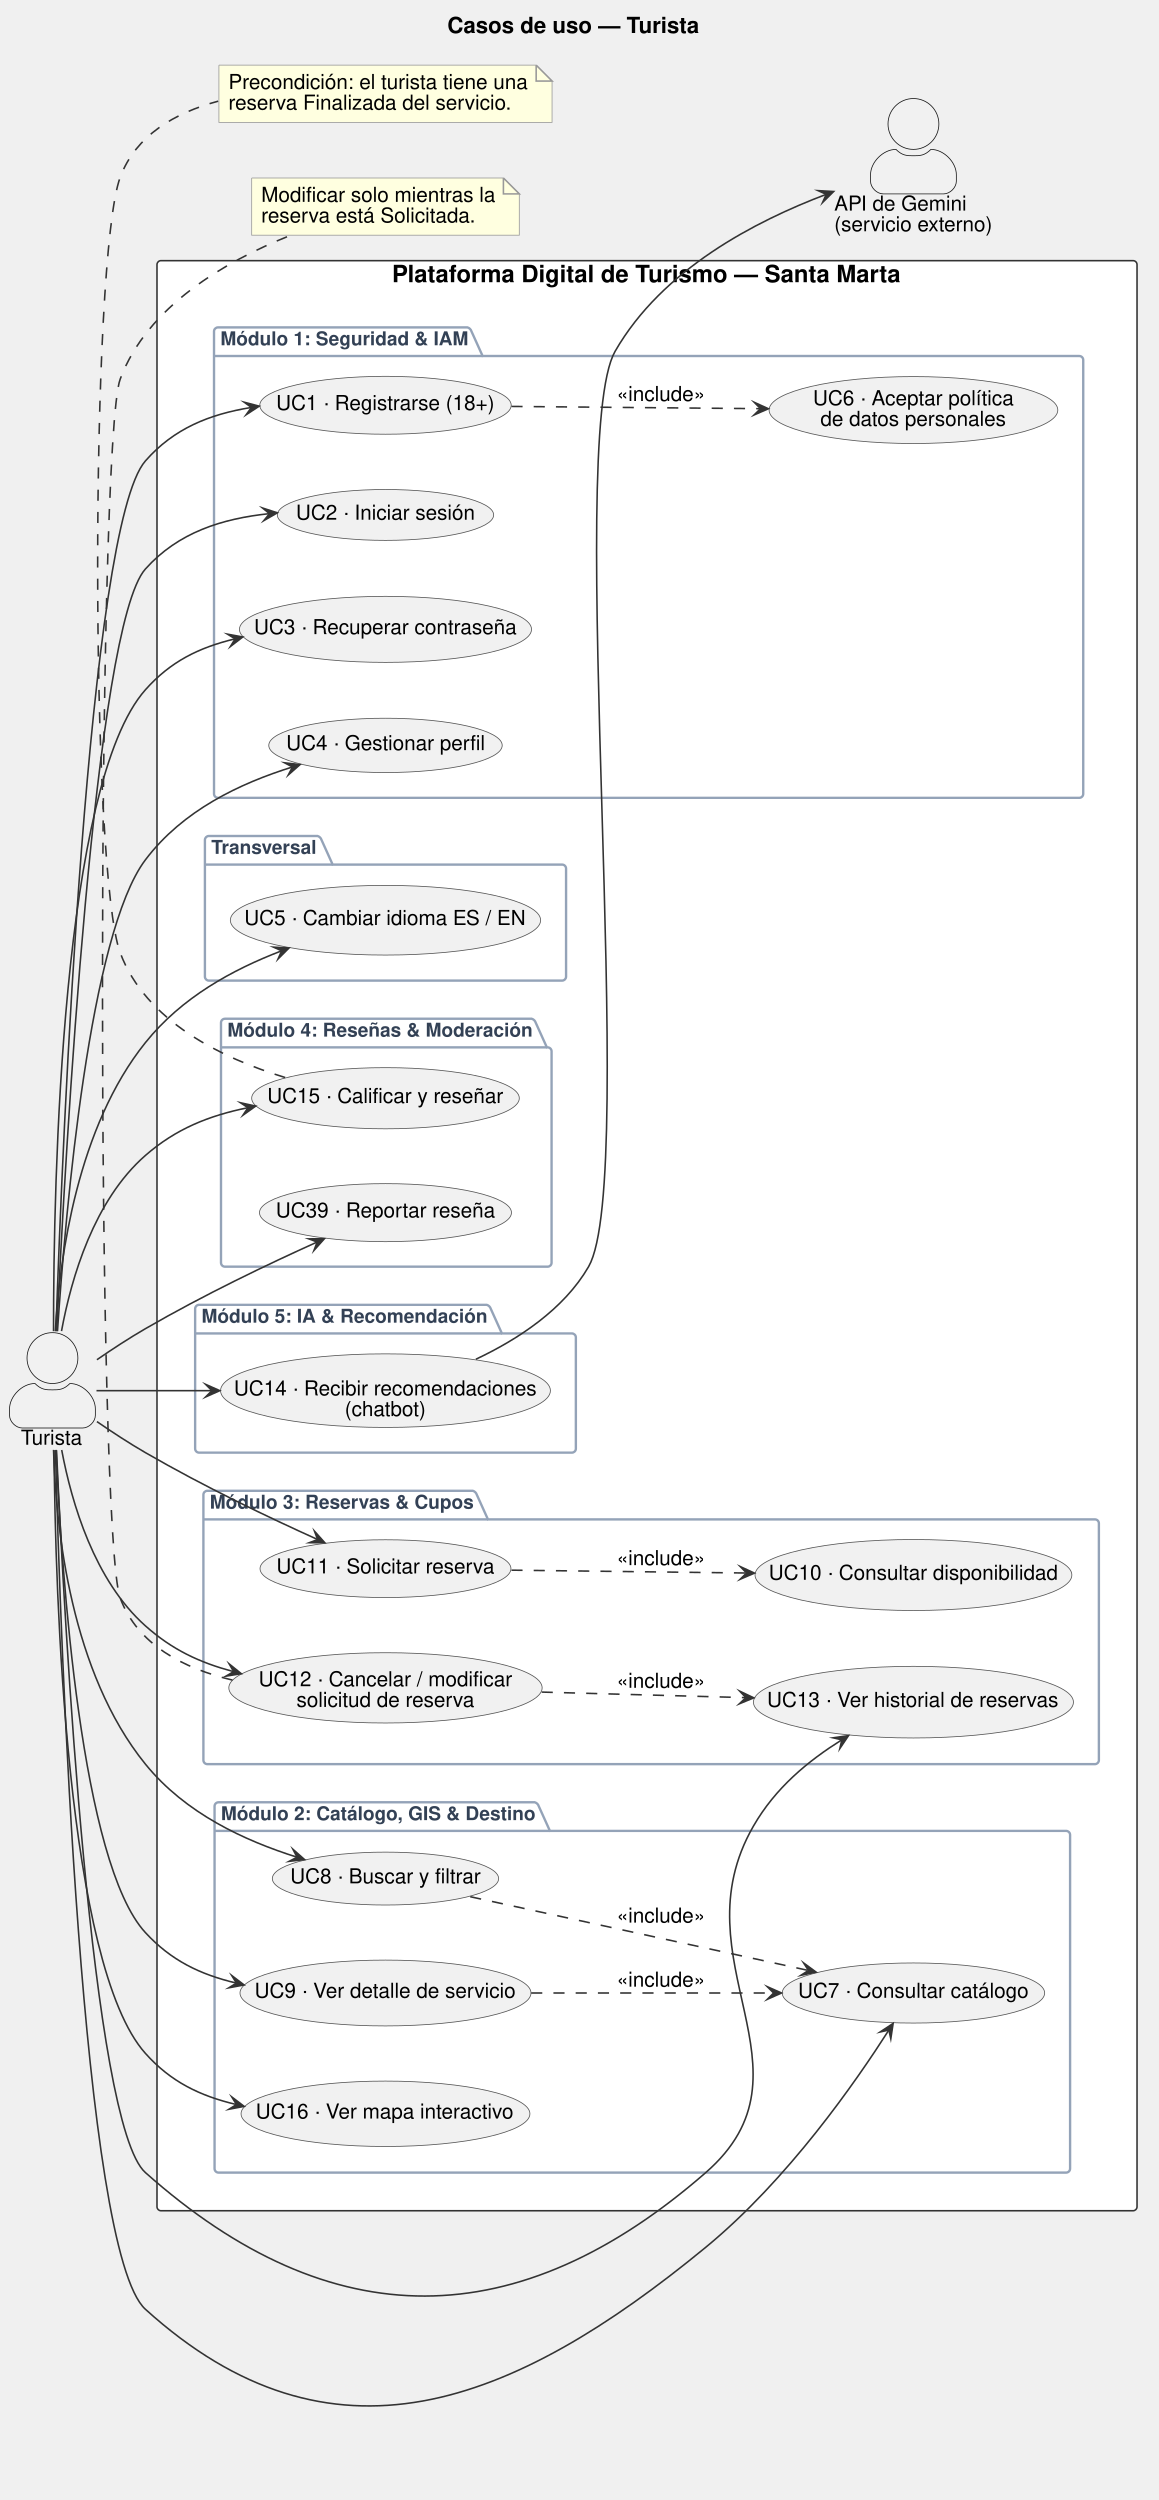
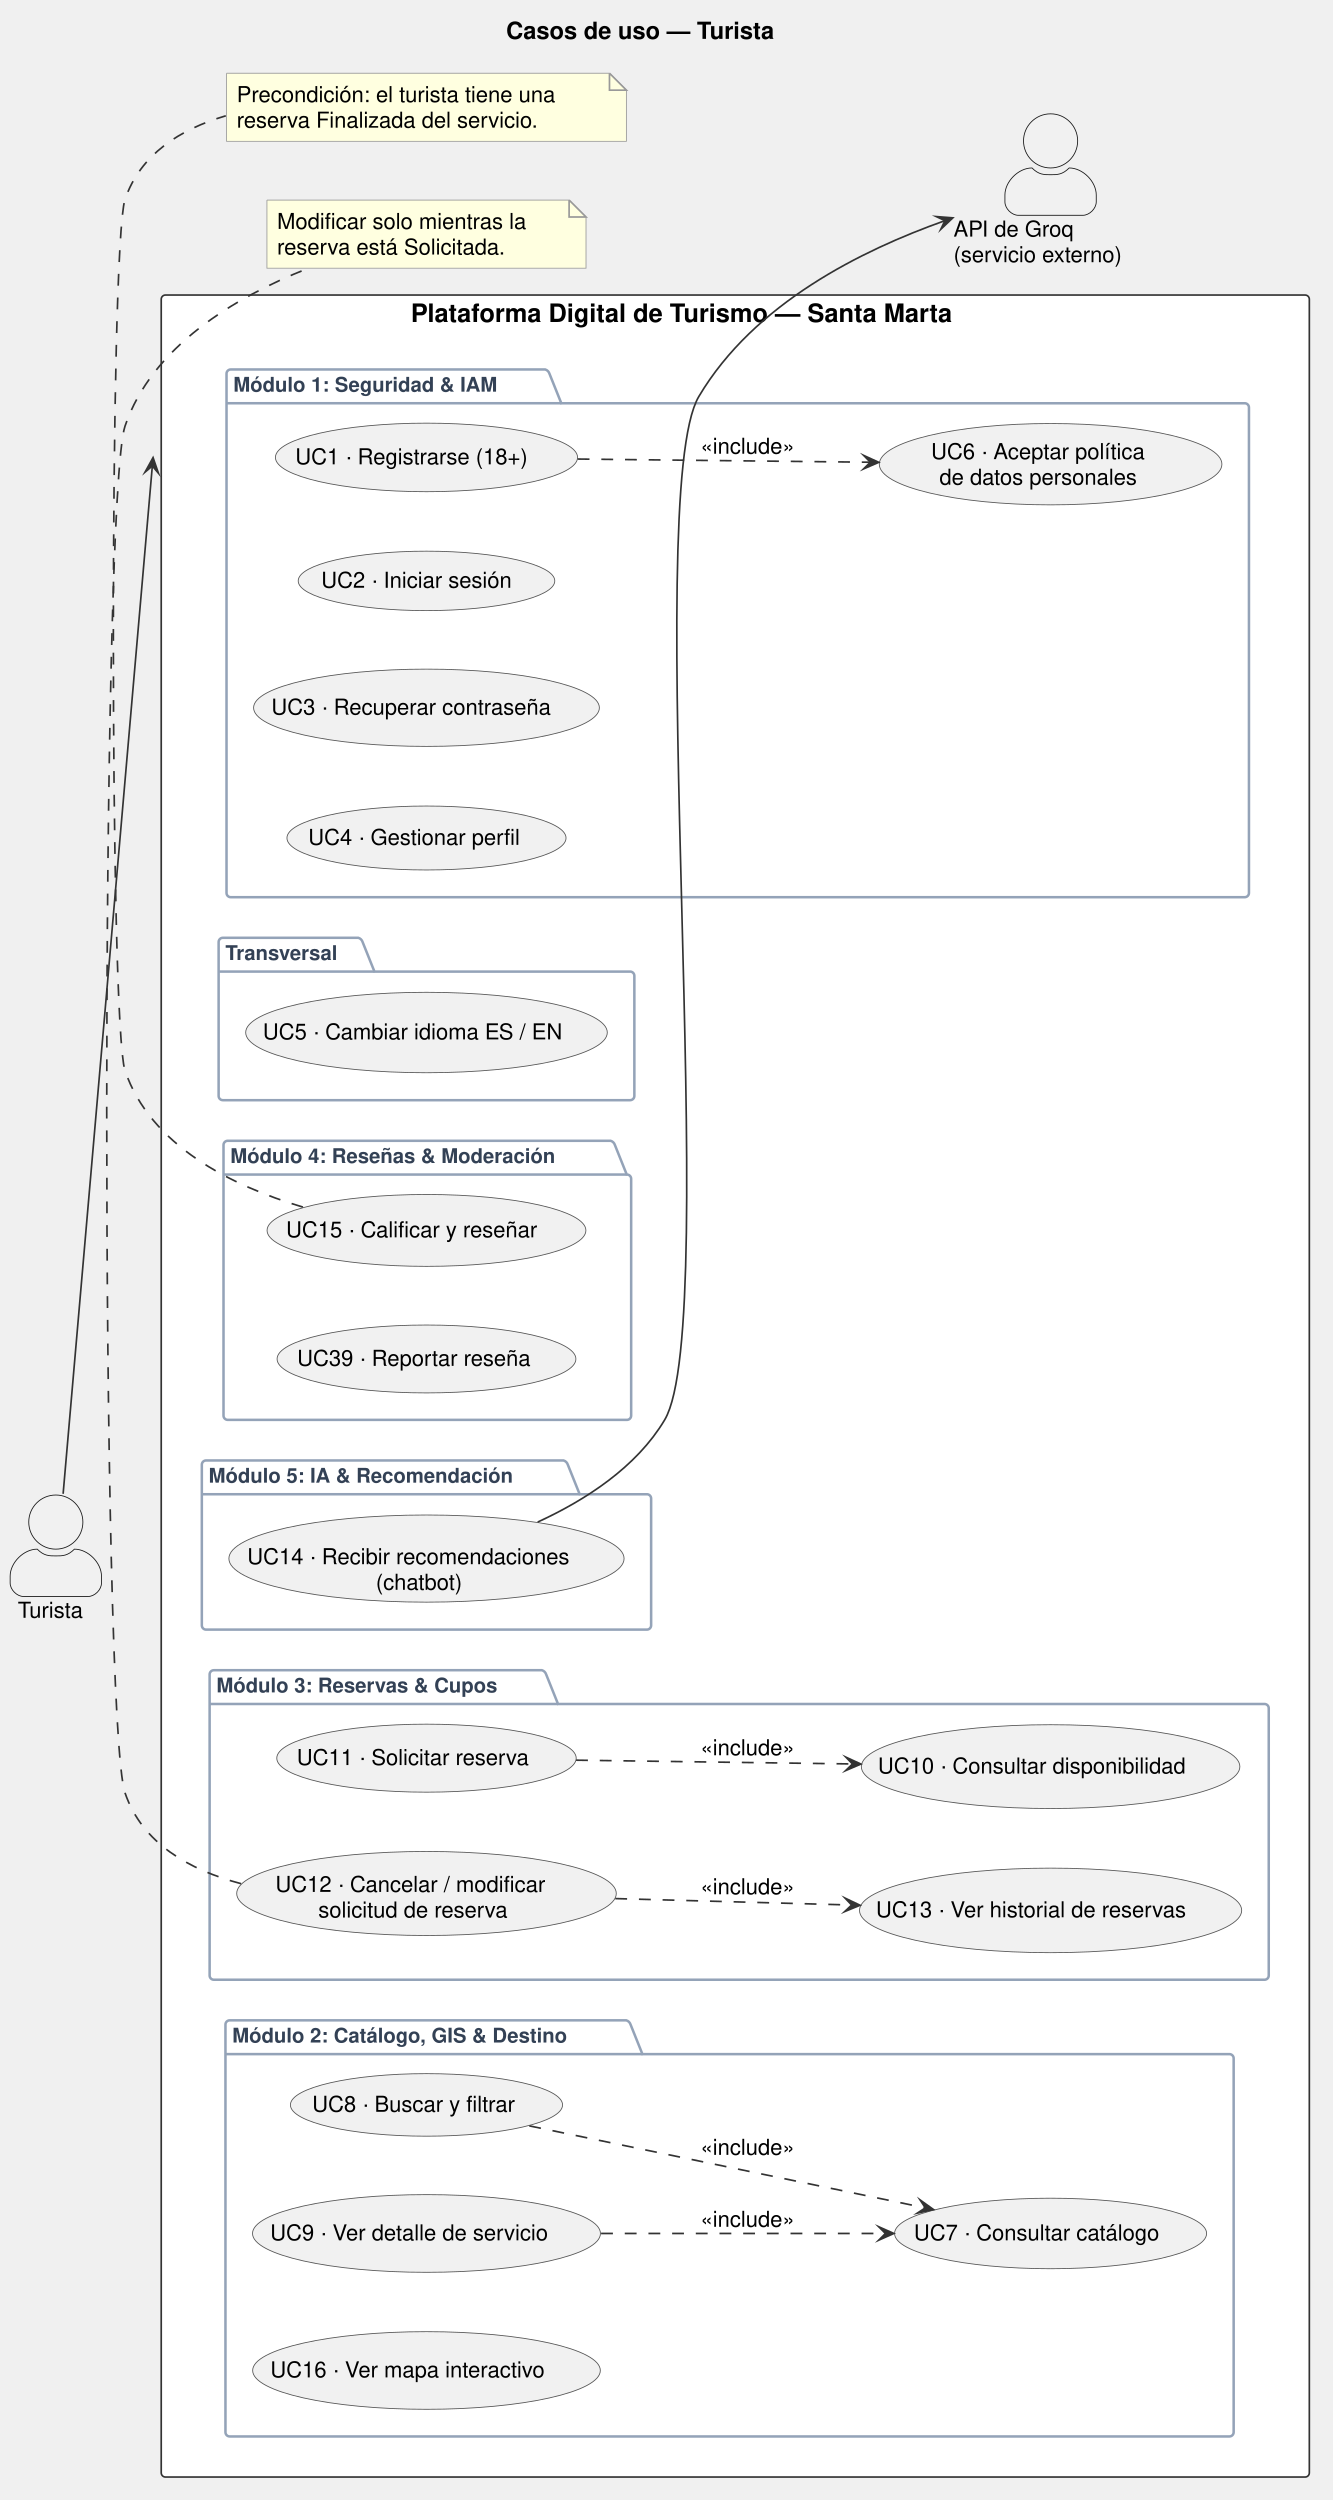
- <svg xmlns="http://www.w3.org/2000/svg" version="1.1" data-diagram-type="DESCRIPTION" style="width:729px;height:1573px;background:#FFFFFF;" width="729px" height="1573px" viewBox="0 0 729 1573" zoomAndPan="magnify" preserveAspectRatio="none" contentStyleType="text/css">
+ <svg xmlns="http://www.w3.org/2000/svg" version="1.1" data-diagram-type="DESCRIPTION" style="width:788px;height:1478px;background:#FFFFFF;" width="788px" height="1478px" viewBox="0 0 788 1478" zoomAndPan="magnify" preserveAspectRatio="none" contentStyleType="text/css">
  <defs />
  <g font-family="sans-serif" lengthAdjust="spacing">
    <g class="title" data-source-line="3">
-       <text x="281.469" y="20.78" fill="#000" font-size="14" textLength="159.482" font-weight="700" font-family="'Helvetica'">Casos de uso — Turista</text>
+       <text x="299.226" y="22.995" fill="#000" font-size="14" textLength="182.629" font-weight="700" font-family="'Helvetica'">Casos de uso — Turista</text>
    </g>
    <g class="cluster" data-qualified-name="Plataforma Digital de Turismo . Santa Marta" id="ent0003" data-source-line="8">
-       <rect x="98.78" y="164" width="616.64" height="1227" fill="#FFF" style="stroke:#333;stroke-width:1;" rx="2.5" ry="2.5" />
-       <text x="246.648" y="177.55" fill="#000" font-size="15" textLength="320.903" font-weight="700" font-family="'Helvetica'">Plataforma Digital de Turismo — Santa Marta</text>
+       <rect x="95.32" y="174.427" width="678.76" height="1290" fill="#FFF" style="stroke:#333;stroke-width:1;" rx="2.5" ry="2.5" />
+       <text x="242.886" y="190.35" fill="#000" font-size="15" textLength="383.628" font-weight="700" font-family="'Helvetica'">Plataforma Digital de Turismo — Santa Marta</text>
    </g>
    <g class="cluster" data-qualified-name="Plataforma Digital de Turismo . Santa Marta.M.dulo 1. Seguridad . IAM" id="ent0004" data-source-line="9">
-       <path d="M137.16,206 L294.154,206 A3.75,3.75 0 0 1 296.654,208.5 L303.654,224 L679.07,224 A2.5,2.5 0 0 1 681.57,226.5 L681.57,499.5 A2.5,2.5 0 0 1 679.07,502 L137.16,502 A2.5,2.5 0 0 1 134.66,499.5 L134.66,208.5 A2.5,2.5 0 0 1 137.16,206" style="stroke:#94A3B8;stroke-width:1.5;" fill="#FFF" />
-       <line x1="134.66" y1="224" x2="303.654" y2="224" style="stroke:#94A3B8;stroke-width:1.5;" />
-       <text x="138.66" y="217.24" fill="#334155" font-size="12" textLength="155.994" font-weight="700" font-family="'Helvetica'">Módulo 1: Seguridad &amp; IAM</text>
+       <path d="M136.42,218.427 L322.336,218.427 A3.75,3.75 0 0 1 324.836,220.927 L331.836,238.396 L735.88,238.396 A2.5,2.5 0 0 1 738.38,240.896 L738.38,527.927 A2.5,2.5 0 0 1 735.88,530.427 L136.42,530.427 A2.5,2.5 0 0 1 133.92,527.927 L133.92,220.927 A2.5,2.5 0 0 1 136.42,218.427" style="stroke:#94A3B8;stroke-width:1.5;" fill="#FFF" />
+       <line x1="133.92" y1="238.396" x2="331.836" y2="238.396" style="stroke:#94A3B8;stroke-width:1.5;" />
+       <text x="137.92" y="231.566" fill="#334155" font-size="12" textLength="184.916" font-weight="700" font-family="'Helvetica'">Módulo 1: Seguridad &amp; IAM</text>
    </g>
    <g class="cluster" data-qualified-name="Plataforma Digital de Turismo . Santa Marta.Transversal" id="ent0010" data-source-line="16">
-       <path d="M131.43,526 L199.807,526 A3.75,3.75 0 0 1 202.307,528.5 L209.307,544 L353.67,544 A2.5,2.5 0 0 1 356.17,546.5 L356.17,614.5 A2.5,2.5 0 0 1 353.67,617 L131.43,617 A2.5,2.5 0 0 1 128.93,614.5 L128.93,528.5 A2.5,2.5 0 0 1 131.43,526" style="stroke:#94A3B8;stroke-width:1.5;" fill="#FFF" />
-       <line x1="128.93" y1="544" x2="209.307" y2="544" style="stroke:#94A3B8;stroke-width:1.5;" />
-       <text x="132.93" y="537.24" fill="#334155" font-size="12" textLength="67.377" font-weight="700" font-family="'Helvetica'">Transversal</text>
+       <path d="M131.75,554.427 L211.869,554.427 A3.75,3.75 0 0 1 214.369,556.927 L221.369,574.396 L372.53,574.396 A2.5,2.5 0 0 1 375.03,576.896 L375.03,647.927 A2.5,2.5 0 0 1 372.53,650.427 L131.75,650.427 A2.5,2.5 0 0 1 129.25,647.927 L129.25,556.927 A2.5,2.5 0 0 1 131.75,554.427" style="stroke:#94A3B8;stroke-width:1.5;" fill="#FFF" />
+       <line x1="129.25" y1="574.396" x2="221.369" y2="574.396" style="stroke:#94A3B8;stroke-width:1.5;" />
+       <text x="133.25" y="567.566" fill="#334155" font-size="12" textLength="79.119" font-weight="700" font-family="'Helvetica'">Transversal</text>
    </g>
    <g class="cluster" data-qualified-name="Plataforma Digital de Turismo . Santa Marta.M.dulo 2. Cat.logo. GIS . Destino" id="ent0012" data-source-line="19">
-       <path d="M137.5,1134 L336.5,1134 A3.75,3.75 0 0 1 339,1136.5 L346,1152 L670.8,1152 A2.5,2.5 0 0 1 673.3,1154.5 L673.3,1364.5 A2.5,2.5 0 0 1 670.8,1367 L137.5,1367 A2.5,2.5 0 0 1 135,1364.5 L135,1136.5 A2.5,2.5 0 0 1 137.5,1134" style="stroke:#94A3B8;stroke-width:1.5;" fill="#FFF" />
-       <line x1="135" y1="1152" x2="346" y2="1152" style="stroke:#94A3B8;stroke-width:1.5;" />
-       <text x="139" y="1145.24" fill="#334155" font-size="12" textLength="198" font-weight="700" font-family="'Helvetica'">Módulo 2: Catálogo, GIS &amp; Destino</text>
+       <path d="M135.79,1194.427 L370.292,1194.427 A3.75,3.75 0 0 1 372.792,1196.927 L379.792,1214.396 L726.84,1214.396 A2.5,2.5 0 0 1 729.34,1216.896 L729.34,1437.927 A2.5,2.5 0 0 1 726.84,1440.427 L135.79,1440.427 A2.5,2.5 0 0 1 133.29,1437.927 L133.29,1196.927 A2.5,2.5 0 0 1 135.79,1194.427" style="stroke:#94A3B8;stroke-width:1.5;" fill="#FFF" />
+       <line x1="133.29" y1="1214.396" x2="379.792" y2="1214.396" style="stroke:#94A3B8;stroke-width:1.5;" />
+       <text x="137.29" y="1207.566" fill="#334155" font-size="12" textLength="233.502" font-weight="700" font-family="'Helvetica'">Módulo 2: Catálogo, GIS &amp; Destino</text>
    </g>
    <g class="cluster" data-qualified-name="Plataforma Digital de Turismo . Santa Marta.M.dulo 3. Reservas . Cupos" id="ent0017" data-source-line="25">
-       <path d="M130.48,938 L297.511,938 A3.75,3.75 0 0 1 300.011,940.5 L307.011,956 L688.92,956 A2.5,2.5 0 0 1 691.42,958.5 L691.42,1107.5 A2.5,2.5 0 0 1 688.92,1110 L130.48,1110 A2.5,2.5 0 0 1 127.98,1107.5 L127.98,940.5 A2.5,2.5 0 0 1 130.48,938" style="stroke:#94A3B8;stroke-width:1.5;" fill="#FFF" />
-       <line x1="127.98" y1="956" x2="307.011" y2="956" style="stroke:#94A3B8;stroke-width:1.5;" />
-       <text x="131.98" y="949.24" fill="#334155" font-size="12" textLength="166.031" font-weight="700" font-family="'Helvetica'">Módulo 3: Reservas &amp; Cupos</text>
+       <path d="M126.43,987.427 L320.397,987.427 A3.75,3.75 0 0 1 322.897,989.927 L329.897,1007.396 L747.58,1007.396 A2.5,2.5 0 0 1 750.08,1009.896 L750.08,1167.927 A2.5,2.5 0 0 1 747.58,1170.427 L126.43,1170.427 A2.5,2.5 0 0 1 123.93,1167.927 L123.93,989.927 A2.5,2.5 0 0 1 126.43,987.427" style="stroke:#94A3B8;stroke-width:1.5;" fill="#FFF" />
+       <line x1="123.93" y1="1007.396" x2="329.897" y2="1007.396" style="stroke:#94A3B8;stroke-width:1.5;" />
+       <text x="127.93" y="1000.566" fill="#334155" font-size="12" textLength="192.967" font-weight="700" font-family="'Helvetica'">Módulo 3: Reservas &amp; Cupos</text>
    </g>
    <g class="cluster" data-qualified-name="Plataforma Digital de Turismo . Santa Marta.M.dulo 4. Rese.as . Moderaci.n" id="ent0022" data-source-line="31">
-       <path d="M141.55,641 L334.579,641 A3.75,3.75 0 0 1 337.079,643.5 L344.079,659 L344.55,659 A2.5,2.5 0 0 1 347.05,661.5 L347.05,794.5 A2.5,2.5 0 0 1 344.55,797 L141.55,797 A2.5,2.5 0 0 1 139.05,794.5 L139.05,643.5 A2.5,2.5 0 0 1 141.55,641" style="stroke:#94A3B8;stroke-width:1.5;" fill="#FFF" />
-       <line x1="139.05" y1="659" x2="344.079" y2="659" style="stroke:#94A3B8;stroke-width:1.5;" />
-       <text x="143.05" y="652.24" fill="#334155" font-size="12" textLength="192.029" font-weight="700" font-family="'Helvetica'">Módulo 4: Reseñas &amp; Moderación</text>
+       <path d="M134.64,674.427 L361.027,674.427 A3.75,3.75 0 0 1 363.527,676.927 L370.527,694.396 L370.64,694.396 A2.5,2.5 0 0 1 373.14,696.896 L373.14,836.927 A2.5,2.5 0 0 1 370.64,839.427 L134.64,839.427 A2.5,2.5 0 0 1 132.14,836.927 L132.14,676.927 A2.5,2.5 0 0 1 134.64,674.427" style="stroke:#94A3B8;stroke-width:1.5;" fill="#FFF" />
+       <line x1="132.14" y1="694.396" x2="370.527" y2="694.396" style="stroke:#94A3B8;stroke-width:1.5;" />
+       <text x="136.14" y="687.566" fill="#334155" font-size="12" textLength="225.387" font-weight="700" font-family="'Helvetica'">Módulo 4: Reseñas &amp; Moderación</text>
    </g>
    <g class="cluster" data-qualified-name="Plataforma Digital de Turismo . Santa Marta.M.dulo 5. IA . Recomendaci.n" id="ent0025" data-source-line="35">
-       <path d="M125.28,821 L306.292,821 A3.75,3.75 0 0 1 308.792,823.5 L315.792,839 L359.83,839 A2.5,2.5 0 0 1 362.33,841.5 L362.33,911.5 A2.5,2.5 0 0 1 359.83,914 L125.28,914 A2.5,2.5 0 0 1 122.78,911.5 L122.78,823.5 A2.5,2.5 0 0 1 125.28,821" style="stroke:#94A3B8;stroke-width:1.5;" fill="#FFF" />
-       <line x1="122.78" y1="839" x2="315.792" y2="839" style="stroke:#94A3B8;stroke-width:1.5;" />
-       <text x="126.78" y="832.24" fill="#334155" font-size="12" textLength="180.012" font-weight="700" font-family="'Helvetica'">Módulo 5: IA &amp; Recomendación</text>
+       <path d="M121.82,863.427 L333.195,863.427 A3.75,3.75 0 0 1 335.695,865.927 L342.695,883.396 L382.45,883.396 A2.5,2.5 0 0 1 384.95,885.896 L384.95,960.927 A2.5,2.5 0 0 1 382.45,963.427 L121.82,963.427 A2.5,2.5 0 0 1 119.32,960.927 L119.32,865.927 A2.5,2.5 0 0 1 121.82,863.427" style="stroke:#94A3B8;stroke-width:1.5;" fill="#FFF" />
+       <line x1="119.32" y1="883.396" x2="342.695" y2="883.396" style="stroke:#94A3B8;stroke-width:1.5;" />
+       <text x="123.32" y="876.566" fill="#334155" font-size="12" textLength="210.375" font-weight="700" font-family="'Helvetica'">Módulo 5: IA &amp; Recomendación</text>
    </g>
    <g class="entity" data-qualified-name="Plataforma Digital de Turismo . Santa Marta.M.dulo 1. Seguridad . IAM.UC1" id="ent0005" data-source-line="10">
-       <ellipse cx="242.554" cy="255.001" rx="79.104" ry="18.221" fill="#F1F1F1" style="stroke:#555;stroke-width:0.5;" />
-       <text x="173.739" y="258.001" fill="#000" font-size="13" textLength="137.63" font-family="'Helvetica'">UC1 · Registrarse (18+)</text>
+       <ellipse cx="252.144" cy="270.43" rx="89.314" ry="20.263" fill="#F1F1F1" style="stroke:#555;stroke-width:0.5;" />
+       <text x="174.563" y="274.496" fill="#000" font-size="13" textLength="155.162" font-family="'Helvetica'">UC1 · Registrarse (18+)</text>
    </g>
    <g class="entity" data-qualified-name="Plataforma Digital de Turismo . Santa Marta.M.dulo 1. Seguridad . IAM.UC6" id="ent0006" data-source-line="11">
-       <ellipse cx="574.741" cy="258" rx="90.831" ry="21.06" fill="#F1F1F1" style="stroke:#555;stroke-width:0.5;" />
-       <text x="511.518" y="254.964" fill="#000" font-size="13" textLength="126.445" font-family="'Helvetica'">UC6 · Aceptar política</text>
-       <text x="516.2" y="267.964" fill="#000" font-size="13" textLength="117.083" font-family="'Helvetica'">de datos personales</text>
+       <ellipse cx="621.114" cy="274.43" rx="101.274" ry="24.043" fill="#F1F1F1" style="stroke:#555;stroke-width:0.5;" />
+       <text x="550.443" y="271.44" fill="#000" font-size="13" textLength="141.343" font-family="'Helvetica'">UC6 · Aceptar política</text>
+       <text x="555.381" y="286.573" fill="#000" font-size="13" textLength="131.466" font-family="'Helvetica'">de datos personales</text>
    </g>
    <g class="entity" data-qualified-name="Plataforma Digital de Turismo . Santa Marta.M.dulo 1. Seguridad . IAM.UC2" id="ent0007" data-source-line="12">
-       <ellipse cx="242.554" cy="324.001" rx="68.054" ry="16.011" fill="#F1F1F1" style="stroke:#555;stroke-width:0.5;" />
-       <text x="186.2" y="327.001" fill="#000" font-size="13" textLength="112.709" font-family="'Helvetica'">UC2 · Iniciar sesión</text>
+       <ellipse cx="252.143" cy="343.425" rx="75.843" ry="17.569" fill="#F1F1F1" style="stroke:#555;stroke-width:0.5;" />
+       <text x="189.895" y="347.492" fill="#000" font-size="13" textLength="124.497" font-family="'Helvetica'">UC2 · Iniciar sesión</text>
    </g>
    <g class="entity" data-qualified-name="Plataforma Digital de Turismo . Santa Marta.M.dulo 1. Seguridad . IAM.UC3" id="ent0008" data-source-line="13">
-       <ellipse cx="242.55" cy="395.998" rx="91.89" ry="20.778" fill="#F1F1F1" style="stroke:#555;stroke-width:0.5;" />
-       <text x="159.814" y="398.998" fill="#000" font-size="13" textLength="165.471" font-family="'Helvetica'">UC3 · Recuperar contraseña</text>
+       <ellipse cx="252.136" cy="418.43" rx="102.216" ry="22.843" fill="#F1F1F1" style="stroke:#555;stroke-width:0.5;" />
+       <text x="160.416" y="422.497" fill="#000" font-size="13" textLength="183.441" font-family="'Helvetica'">UC3 · Recuperar contraseña</text>
    </g>
    <g class="entity" data-qualified-name="Plataforma Digital de Turismo . Santa Marta.M.dulo 1. Seguridad . IAM.UC4" id="ent0009" data-source-line="14">
-       <ellipse cx="242.551" cy="468.998" rx="73.441" ry="17.088" fill="#F1F1F1" style="stroke:#555;stroke-width:0.5;" />
-       <text x="180.055" y="471.998" fill="#000" font-size="13" textLength="124.992" font-family="'Helvetica'">UC4 · Gestionar perfil</text>
+       <ellipse cx="252.141" cy="495.427" rx="82.501" ry="18.9" fill="#F1F1F1" style="stroke:#555;stroke-width:0.5;" />
+       <text x="182.219" y="499.494" fill="#000" font-size="13" textLength="139.845" font-family="'Helvetica'">UC4 · Gestionar perfil</text>
    </g>
    <g class="entity" data-qualified-name="Plataforma Digital de Turismo . Santa Marta.Transversal.UC5" id="ent0011" data-source-line="17">
-       <ellipse cx="242.548" cy="579.004" rx="97.618" ry="21.924" fill="#F1F1F1" style="stroke:#555;stroke-width:0.5;" />
-       <text x="153.687" y="582.004" fill="#000" font-size="13" textLength="177.722" font-family="'Helvetica'">UC5 · Cambiar idioma ES / EN</text>
+       <ellipse cx="252.141" cy="610.425" rx="106.891" ry="23.778" fill="#F1F1F1" style="stroke:#555;stroke-width:0.5;" />
+       <text x="155.383" y="614.491" fill="#000" font-size="13" textLength="193.515" font-family="'Helvetica'">UC5 · Cambiar idioma ES / EN</text>
    </g>
    <g class="entity" data-qualified-name="Plataforma Digital de Turismo . Santa Marta.M.dulo 2. Cat.logo. GIS . Destino.UC7" id="ent0013" data-source-line="20">
-       <ellipse cx="574.741" cy="1254.002" rx="82.561" ry="18.912" fill="#F1F1F1" style="stroke:#555;stroke-width:0.5;" />
-       <text x="502.121" y="1257.002" fill="#000" font-size="13" textLength="145.241" font-family="'Helvetica'">UC7 · Consultar catálogo</text>
+       <ellipse cx="621.108" cy="1320.424" rx="92.238" ry="20.848" fill="#F1F1F1" style="stroke:#555;stroke-width:0.5;" />
+       <text x="540.286" y="1324.491" fill="#000" font-size="13" textLength="161.643" font-family="'Helvetica'">UC7 · Consultar catálogo</text>
    </g>
    <g class="entity" data-qualified-name="Plataforma Digital de Turismo . Santa Marta.M.dulo 2. Cat.logo. GIS . Destino.UC8" id="ent0014" data-source-line="21">
-       <ellipse cx="242.549" cy="1182" rx="71.199" ry="16.64" fill="#F1F1F1" style="stroke:#555;stroke-width:0.5;" />
-       <text x="182.592" y="1185" fill="#000" font-size="13" textLength="119.914" font-family="'Helvetica'">UC8 · Buscar y filtrar</text>
+       <ellipse cx="252.139" cy="1244.427" rx="80.449" ry="18.49" fill="#F1F1F1" style="stroke:#555;stroke-width:0.5;" />
+       <text x="184.559" y="1248.493" fill="#000" font-size="13" textLength="135.161" font-family="'Helvetica'">UC8 · Buscar y filtrar</text>
    </g>
    <g class="entity" data-qualified-name="Plataforma Digital de Turismo . Santa Marta.M.dulo 2. Cat.logo. GIS . Destino.UC9" id="ent0015" data-source-line="22">
-       <ellipse cx="242.55" cy="1254" rx="91.55" ry="20.71" fill="#F1F1F1" style="stroke:#555;stroke-width:0.5;" />
-       <text x="160.18" y="1257" fill="#000" font-size="13" textLength="164.741" font-family="'Helvetica'">UC9 · Ver detalle de servicio</text>
+       <ellipse cx="252.141" cy="1320.427" rx="102.851" ry="22.97" fill="#F1F1F1" style="stroke:#555;stroke-width:0.5;" />
+       <text x="159.735" y="1324.493" fill="#000" font-size="13" textLength="184.812" font-family="'Helvetica'">UC9 · Ver detalle de servicio</text>
    </g>
    <g class="entity" data-qualified-name="Plataforma Digital de Turismo . Santa Marta.M.dulo 2. Cat.logo. GIS . Destino.UC16" id="ent0016" data-source-line="23">
-       <ellipse cx="242.547" cy="1329.995" rx="90.877" ry="20.575" fill="#F1F1F1" style="stroke:#555;stroke-width:0.5;" />
-       <text x="160.901" y="1332.995" fill="#000" font-size="13" textLength="163.293" font-family="'Helvetica'">UC16 · Ver mapa interactivo</text>
+       <ellipse cx="252.141" cy="1401.431" rx="102.771" ry="22.954" fill="#F1F1F1" style="stroke:#555;stroke-width:0.5;" />
+       <text x="159.821" y="1405.498" fill="#000" font-size="13" textLength="184.641" font-family="'Helvetica'">UC16 · Ver mapa interactivo</text>
    </g>
    <g class="entity" data-qualified-name="Plataforma Digital de Turismo . Santa Marta.M.dulo 3. Reservas . Cupos.UC10" id="ent0018" data-source-line="26">
-       <ellipse cx="574.737" cy="990.995" rx="99.677" ry="22.335" fill="#F1F1F1" style="stroke:#555;stroke-width:0.5;" />
-       <text x="483.686" y="993.995" fill="#000" font-size="13" textLength="182.102" font-family="'Helvetica'">UC10 · Consultar disponibilidad</text>
+       <ellipse cx="621.112" cy="1044.425" rx="111.892" ry="24.778" fill="#F1F1F1" style="stroke:#555;stroke-width:0.5;" />
+       <text x="519.003" y="1048.492" fill="#000" font-size="13" textLength="204.217" font-family="'Helvetica'">UC10 · Consultar disponibilidad</text>
    </g>
    <g class="entity" data-qualified-name="Plataforma Digital de Turismo . Santa Marta.M.dulo 3. Reservas . Cupos.UC11" id="ent0019" data-source-line="27">
-       <ellipse cx="242.55" cy="986.998" rx="78.94" ry="18.188" fill="#F1F1F1" style="stroke:#555;stroke-width:0.5;" />
-       <text x="173.916" y="989.998" fill="#000" font-size="13" textLength="137.268" font-family="'Helvetica'">UC11 · Solicitar reserva</text>
+       <ellipse cx="252.143" cy="1039.43" rx="88.513" ry="20.103" fill="#F1F1F1" style="stroke:#555;stroke-width:0.5;" />
+       <text x="175.454" y="1043.496" fill="#000" font-size="13" textLength="153.378" font-family="'Helvetica'">UC11 · Solicitar reserva</text>
    </g>
    <g class="entity" data-qualified-name="Plataforma Digital de Turismo . Santa Marta.M.dulo 3. Reservas . Cupos.UC12" id="ent0020" data-source-line="28">
-       <ellipse cx="242.546" cy="1061.995" rx="98.576" ry="22.115" fill="#F1F1F1" style="stroke:#555;stroke-width:0.5;" />
-       <text x="162.712" y="1060.986" fill="#000" font-size="13" textLength="159.669" font-family="'Helvetica'">UC12 · Cancelar / modificar</text>
-       <text x="186.547" y="1073.986" fill="#000" font-size="13" textLength="111.998" font-family="'Helvetica'">solicitud de reserva</text>
+       <ellipse cx="252.144" cy="1119.428" rx="112.204" ry="24.841" fill="#F1F1F1" style="stroke:#555;stroke-width:0.5;" />
+       <text x="162.817" y="1118.497" fill="#000" font-size="13" textLength="178.655" font-family="'Helvetica'">UC12 · Cancelar / modificar</text>
+       <text x="188.179" y="1133.63" fill="#000" font-size="13" textLength="127.931" font-family="'Helvetica'">solicitud de reserva</text>
    </g>
    <g class="entity" data-qualified-name="Plataforma Digital de Turismo . Santa Marta.M.dulo 3. Reservas . Cupos.UC13" id="ent0021" data-source-line="29">
-       <ellipse cx="574.735" cy="1070.997" rx="100.685" ry="22.537" fill="#F1F1F1" style="stroke:#555;stroke-width:0.5;" />
-       <text x="482.615" y="1073.997" fill="#000" font-size="13" textLength="184.241" font-family="'Helvetica'">UC13 · Ver historial de reservas</text>
+       <ellipse cx="621.11" cy="1129.431" rx="112.97" ry="24.994" fill="#F1F1F1" style="stroke:#555;stroke-width:0.5;" />
+       <text x="517.852" y="1133.497" fill="#000" font-size="13" textLength="206.515" font-family="'Helvetica'">UC13 · Ver historial de reservas</text>
    </g>
    <g class="entity" data-qualified-name="Plataforma Digital de Turismo . Santa Marta.M.dulo 4. Rese.as . Moderaci.n.UC15" id="ent0023" data-source-line="32">
-       <ellipse cx="242.551" cy="691" rx="84.201" ry="19.24" fill="#F1F1F1" style="stroke:#555;stroke-width:0.5;" />
-       <text x="168.138" y="694" fill="#000" font-size="13" textLength="148.827" font-family="'Helvetica'">UC15 · Calificar y reseñar</text>
+       <ellipse cx="252.136" cy="727.426" rx="94.246" ry="21.249" fill="#F1F1F1" style="stroke:#555;stroke-width:0.5;" />
+       <text x="169.102" y="731.493" fill="#000" font-size="13" textLength="166.067" font-family="'Helvetica'">UC15 · Calificar y reseñar</text>
    </g>
    <g class="entity" data-qualified-name="Plataforma Digital de Turismo . Santa Marta.M.dulo 4. Rese.as . Moderaci.n.UC39" id="ent0024" data-source-line="33">
-       <ellipse cx="242.546" cy="762.995" rx="79.276" ry="18.255" fill="#F1F1F1" style="stroke:#555;stroke-width:0.5;" />
-       <text x="173.54" y="765.995" fill="#000" font-size="13" textLength="138.011" font-family="'Helvetica'">UC39 · Reportar reseña</text>
+       <ellipse cx="252.141" cy="803.423" rx="88.331" ry="20.066" fill="#F1F1F1" style="stroke:#555;stroke-width:0.5;" />
+       <text x="175.655" y="807.489" fill="#000" font-size="13" textLength="152.972" font-family="'Helvetica'">UC39 · Reportar reseña</text>
    </g>
    <g class="entity" data-qualified-name="Plataforma Digital de Turismo . Santa Marta.M.dulo 5. IA . Recomendaci.n.UC14" id="ent0026" data-source-line="36">
-       <ellipse cx="242.546" cy="874.995" rx="103.776" ry="23.155" fill="#F1F1F1" style="stroke:#555;stroke-width:0.5;" />
-       <text x="147.169" y="877.987" fill="#000" font-size="13" textLength="190.753" font-family="'Helvetica'">UC14 · Recibir recomendaciones</text>
-       <text x="216.895" y="890.987" fill="#000" font-size="13" textLength="51.302" font-family="'Helvetica'">(chatbot)</text>
+       <ellipse cx="252.138" cy="921.43" rx="116.818" ry="25.764" fill="#F1F1F1" style="stroke:#555;stroke-width:0.5;" />
+       <text x="146.164" y="924.759" fill="#000" font-size="13" textLength="211.948" font-family="'Helvetica'">UC14 · Recibir recomendaciones</text>
+       <text x="222.19" y="939.892" fill="#000" font-size="13" textLength="59.896" font-family="'Helvetica'">(chatbot)</text>
    </g>
    <g class="entity" data-qualified-name="Tur" id="ent0001" data-source-line="5">
-       <ellipse cx="33" cy="854.5" rx="16" ry="16" fill="#F1F1F1" style="stroke:#181818;stroke-width:0.5;" />
-       <path d="M33,874.5 C37,874.5 40,874.5 44,870.5 C52,870.5 60,878.5 60,886.5 L60,890.5 C60,894.5 56,898.5 52,898.5 L14,898.5 C10,898.5 6,894.5 6,890.5 L6,886.5 C6,878.5 14,870.5 22,870.5 C26,874.5 29,874.5 33,874.5" style="stroke:#181818;stroke-width:0.5;" fill="#F1F1F1" />
-       <text x="13.135" y="909.01" fill="#000" font-size="13" textLength="39.73" font-family="'Helvetica'">Turista</text>
+       <ellipse cx="33" cy="899.857" rx="16" ry="16" fill="#F1F1F1" style="stroke:#181818;stroke-width:0.5;" />
+       <path d="M33,919.857 C37,919.857 40,919.857 44,915.857 C52,915.857 60,923.857 60,931.857 L60,935.857 C60,939.857 56,943.857 52,943.857 L14,943.857 C10,943.857 6,939.857 6,935.857 L6,931.857 C6,923.857 14,915.857 22,915.857 C26,919.857 29,919.857 33,919.857" style="stroke:#181818;stroke-width:0.5;" fill="#F1F1F1" />
+       <text x="10.513" y="956.424" fill="#000" font-size="13" textLength="44.973" font-family="'Helvetica'">Turista</text>
    </g>
    <g class="entity" data-qualified-name="Gem" id="ent0002" data-source-line="6">
-       <ellipse cx="574.738" cy="78" rx="16" ry="16" fill="#F1F1F1" style="stroke:#181818;stroke-width:0.5;" />
-       <path d="M574.738,98 C578.738,98 581.738,98 585.738,94 C593.738,94 601.738,102 601.738,110 L601.738,114 C601.738,118 597.738,122 593.738,122 L555.738,122 C551.738,122 547.738,118 547.738,114 L547.738,110 C547.738,102 555.738,94 563.738,94 C567.738,98 570.738,98 574.738,98" style="stroke:#181818;stroke-width:0.5;" fill="#F1F1F1" />
-       <text x="524.89" y="132.51" fill="#000" font-size="13" textLength="83.814" font-family="'Helvetica'">API de Gemini</text>
-       <text x="524.89" y="145.51" fill="#000" font-size="13" textLength="99.696" font-family="'Helvetica'">(servicio externo)</text>
+       <ellipse cx="621.107" cy="83.297" rx="16" ry="16" fill="#F1F1F1" style="stroke:#181818;stroke-width:0.5;" />
+       <path d="M621.107,103.297 C625.107,103.297 628.107,103.297 632.107,99.297 C640.107,99.297 648.107,107.297 648.107,115.297 L648.107,119.297 C648.107,123.297 644.107,127.297 640.107,127.297 L602.107,127.297 C598.107,127.297 594.107,123.297 594.107,119.297 L594.107,115.297 C594.107,107.297 602.107,99.297 610.107,99.297 C614.107,103.297 617.107,103.297 621.107,103.297" style="stroke:#181818;stroke-width:0.5;" fill="#F1F1F1" />
+       <text x="563.74" y="139.864" fill="#000" font-size="13" textLength="76.705" font-family="'Helvetica'">API de Groq</text>
+       <text x="563.74" y="154.997" fill="#000" font-size="13" textLength="114.734" font-family="'Helvetica'">(servicio externo)</text>
    </g>
    <g class="entity" data-qualified-name="GMN48" id="ent0049" data-source-line="64">
-       <path d="M137.74,41 L137.74,77 L347.354,77 L347.354,51 L337.354,41 L137.74,41" style="stroke:#999;stroke-width:0.5;" fill="#FFFFE0" />
-       <path d="M337.354,41 L337.354,51 L347.354,51 L337.354,41" style="stroke:#999;stroke-width:1;" fill="#FFFFE0" />
-       <text x="143.74" y="56.01" fill="#000" font-size="13" textLength="188.614" font-family="'Helvetica'">Precondición: el turista tiene una</text>
-       <text x="143.74" y="69.01" fill="#000" font-size="13" textLength="178.464" font-family="'Helvetica'">reserva Finalizada del servicio.</text>
+       <path d="M133.95,43.297 L133.95,83.563 L370.326,83.563 L370.326,53.297 L360.326,43.297 L133.95,43.297" style="stroke:#999;stroke-width:0.5;" fill="#FFFFE0" />
+       <path d="M360.326,43.297 L360.326,53.297 L370.326,53.297 L360.326,43.297" style="stroke:#999;stroke-width:1;" fill="#FFFFE0" />
+       <text x="139.95" y="60.364" fill="#000" font-size="13" textLength="215.376" font-family="'Helvetica'">Precondición: el turista tiene una</text>
+       <text x="139.95" y="75.497" fill="#000" font-size="13" textLength="201.17" font-family="'Helvetica'">reserva Finalizada del servicio.</text>
    </g>
    <g class="entity" data-qualified-name="GMN51" id="ent0052" data-source-line="68">
-       <path d="M158.36,112 L158.36,148 L326.746,148 L326.746,122 L316.746,112 L158.36,112" style="stroke:#999;stroke-width:0.5;" fill="#FFFFE0" />
-       <path d="M316.746,112 L316.746,122 L326.746,122 L316.746,112" style="stroke:#999;stroke-width:1;" fill="#FFFFE0" />
-       <text x="164.36" y="127.01" fill="#000" font-size="13" textLength="147.386" font-family="'Helvetica'">Modificar solo mientras la</text>
-       <text x="164.36" y="140.01" fill="#000" font-size="13" textLength="135.123" font-family="'Helvetica'">reserva está Solicitada.</text>
+       <path d="M157.81,118.297 L157.81,158.563 L346.452,158.563 L346.452,128.297 L336.452,118.297 L157.81,118.297" style="stroke:#999;stroke-width:0.5;" fill="#FFFFE0" />
+       <path d="M336.452,118.297 L336.452,128.297 L346.452,128.297 L336.452,118.297" style="stroke:#999;stroke-width:1;" fill="#FFFFE0" />
+       <text x="163.81" y="135.364" fill="#000" font-size="13" textLength="167.642" font-family="'Helvetica'">Modificar solo mientras la</text>
+       <text x="163.81" y="150.497" fill="#000" font-size="13" textLength="152.82" font-family="'Helvetica'">reserva está Solicitada.</text>
    </g>
    <g class="link" data-entity-1="ent0001" data-entity-2="ent0005" id="lnk27" data-source-line="40" data-link-type="dependency">
-       <path d="M35.18,837.54 C39.4,714.94 55.38,331.2 91.5,290 C109.4,269.59 131.755,260.665 158.185,256.355" style="stroke:#333;stroke-width:1;" fill="none" id="Tur-to-UC1" />
-       <polygon points="163.12,255.55,153.594,253.051,158.185,256.355,154.881,260.946,163.12,255.55" fill="#333" style="stroke:#333;stroke-width:1;stroke-linejoin:miter;stroke-miterlimit:10;" />
-     </g>
-     <g class="link" data-entity-1="ent0001" data-entity-2="ent0007" id="lnk28" data-source-line="41" data-link-type="dependency">
-       <path d="M35.69,837.6 C41.1,724.83 59.6,393.69 91.5,358 C112.15,334.9 139.917,326.28 169.557,323.18" style="stroke:#333;stroke-width:1;" fill="none" id="Tur-to-UC2" />
-       <polygon points="174.53,322.66,165.163,319.618,169.557,323.18,165.995,327.574,174.53,322.66" fill="#333" style="stroke:#333;stroke-width:1;stroke-linejoin:miter;stroke-miterlimit:10;" />
-     </g>
-     <g class="link" data-entity-1="ent0001" data-entity-2="ent0008" id="lnk29" data-source-line="42" data-link-type="dependency">
-       <path d="M33.68,837.57 C33.65,742.18 38.76,493.39 91.5,434 C107.2,416.32 124.979,407.481 147.929,401.951" style="stroke:#333;stroke-width:1;" fill="none" id="Tur-to-UC3" />
-       <polygon points="152.79,400.78,143.103,399,147.929,401.951,144.977,406.777,152.79,400.78" fill="#333" style="stroke:#333;stroke-width:1;stroke-linejoin:miter;stroke-miterlimit:10;" />
-     </g>
-     <g class="link" data-entity-1="ent0001" data-entity-2="ent0009" id="lnk30" data-source-line="43" data-link-type="dependency">
-       <path d="M36.17,837.62 C41.31,760.55 56.52,587.31 91.5,541 C115.1,509.76 150.978,492.913 184.028,482.573" style="stroke:#333;stroke-width:1;" fill="none" id="Tur-to-UC4" />
-       <polygon points="188.8,481.08,179.016,479.95,184.028,482.573,181.405,487.585,188.8,481.08" fill="#333" style="stroke:#333;stroke-width:1;stroke-linejoin:miter;stroke-miterlimit:10;" />
-     </g>
-     <g class="link" data-entity-1="ent0001" data-entity-2="ent0011" id="lnk31" data-source-line="44" data-link-type="dependency">
-       <path d="M34.78,837.59 C37.63,790.4 48.91,709.02 91.5,656 C114.42,627.47 146.064,610.237 177.224,598.237" style="stroke:#333;stroke-width:1;" fill="none" id="Tur-to-UC5" />
-       <polygon points="181.89,596.44,172.054,595.942,177.224,598.237,174.929,603.407,181.89,596.44" fill="#333" style="stroke:#333;stroke-width:1;stroke-linejoin:miter;stroke-miterlimit:10;" />
-     </g>
-     <g class="link" data-entity-1="ent0001" data-entity-2="ent0013" id="lnk32" data-source-line="45" data-link-type="dependency">
-       <path d="M34.87,912.36 C38.1,1034.56 51.37,1416.67 91.5,1453 C208.36,1558.82 322.28,1514.12 444.05,1414 C495.84,1371.43 538.637,1309.603 559.277,1277.313" style="stroke:#333;stroke-width:1;" fill="none" id="Tur-to-UC7" />
-       <polygon points="561.97,1273.1,553.752,1278.529,559.277,1277.313,560.493,1282.837,561.97,1273.1" fill="#333" style="stroke:#333;stroke-width:1;stroke-linejoin:miter;stroke-miterlimit:10;" />
-     </g>
-     <g class="link" data-entity-1="ent0001" data-entity-2="ent0014" id="lnk33" data-source-line="46" data-link-type="dependency">
-       <path d="M33.68,912.26 C35.16,962.54 44.79,1052.44 91.5,1110 C116.72,1141.08 153.802,1158.093 186.902,1168.553" style="stroke:#333;stroke-width:1;" fill="none" id="Tur-to-UC8" />
-       <polygon points="191.67,1170.06,184.294,1163.534,186.902,1168.553,181.883,1171.162,191.67,1170.06" fill="#333" style="stroke:#333;stroke-width:1;stroke-linejoin:miter;stroke-miterlimit:10;" />
-     </g>
-     <g class="link" data-entity-1="ent0001" data-entity-2="ent0015" id="lnk34" data-source-line="47" data-link-type="dependency">
-       <path d="M35.29,912.26 C38.78,991.31 51.11,1172.2 91.5,1216 C107.62,1233.49 125.667,1242.269 148.747,1247.779" style="stroke:#333;stroke-width:1;" fill="none" id="Tur-to-UC9" />
-       <polygon points="153.61,1248.94,145.785,1242.959,148.747,1247.779,143.927,1250.741,153.61,1248.94" fill="#333" style="stroke:#333;stroke-width:1;stroke-linejoin:miter;stroke-miterlimit:10;" />
-     </g>
-     <g class="link" data-entity-1="ent0001" data-entity-2="ent0016" id="lnk35" data-source-line="48" data-link-type="dependency">
-       <path d="M34,912.42 C34.78,1004.07 41.73,1236.38 91.5,1292 C107.45,1309.83 125.574,1318.7 148.794,1324.19" style="stroke:#333;stroke-width:1;" fill="none" id="Tur-to-UC16" />
-       <polygon points="153.66,1325.34,145.822,1319.377,148.794,1324.19,143.981,1327.162,153.66,1325.34" fill="#333" style="stroke:#333;stroke-width:1;stroke-linejoin:miter;stroke-miterlimit:10;" />
-     </g>
-     <g class="link" data-entity-1="ent0001" data-entity-2="ent0019" id="lnk36" data-source-line="49" data-link-type="dependency">
-       <path d="M60.98,894.47 C70.44,900.98 81.27,908.09 91.5,914 C128.87,935.62 169.013,954.742 199.853,968.672" style="stroke:#333;stroke-width:1;" fill="none" id="Tur-to-UC11" />
-       <polygon points="204.41,970.73,197.854,963.38,199.853,968.672,194.561,970.671,204.41,970.73" fill="#333" style="stroke:#333;stroke-width:1;stroke-linejoin:miter;stroke-miterlimit:10;" />
-     </g>
-     <g class="link" data-entity-1="ent0001" data-entity-2="ent0020" id="lnk37" data-source-line="50" data-link-type="dependency">
-       <path d="M38.82,912.35 C45.14,946.02 59.48,994.51 91.5,1023 C108.29,1037.95 125.259,1046 147.019,1051.81" style="stroke:#333;stroke-width:1;" fill="none" id="Tur-to-UC12" />
-       <polygon points="151.85,1053.1,144.186,1046.914,147.019,1051.81,142.123,1054.643,151.85,1053.1" fill="#333" style="stroke:#333;stroke-width:1;stroke-linejoin:miter;stroke-miterlimit:10;" />
-     </g>
-     <g class="link" data-entity-1="ent0001" data-entity-2="ent0021" id="lnk38" data-source-line="51" data-link-type="dependency">
-       <path d="M35.56,912.47 C40.52,1022.17 57.61,1336.85 91.5,1367 C208.55,1471.17 325.94,1469.97 444.05,1367 C517.77,1302.73 425.3,1233.79 474.05,1149 C487.96,1124.81 508.366,1108.08 529.676,1094.69" style="stroke:#333;stroke-width:1;" fill="none" id="Tur-to-UC13" />
-       <polygon points="533.91,1092.03,524.161,1093.431,529.676,1094.69,528.418,1100.205,533.91,1092.03" fill="#333" style="stroke:#333;stroke-width:1;stroke-linejoin:miter;stroke-miterlimit:10;" />
-     </g>
-     <g class="link" data-entity-1="ent0001" data-entity-2="ent0023" id="lnk39" data-source-line="52" data-link-type="dependency">
-       <path d="M38.7,837.52 C44.93,803.75 59.21,755.2 91.5,727 C110.67,710.26 131.382,701.993 156.002,696.953" style="stroke:#333;stroke-width:1;" fill="none" id="Tur-to-UC15" />
-       <polygon points="160.9,695.95,151.281,693.836,156.002,696.953,152.885,701.674,160.9,695.95" fill="#333" style="stroke:#333;stroke-width:1;stroke-linejoin:miter;stroke-miterlimit:10;" />
-     </g>
-     <g class="link" data-entity-1="ent0001" data-entity-2="ent0024" id="lnk40" data-source-line="53" data-link-type="dependency">
-       <path d="M60.98,855.54 C70.44,849.03 81.27,841.92 91.5,836 C128.74,814.46 168.714,795.409 199.544,781.479" style="stroke:#333;stroke-width:1;" fill="none" id="Tur-to-UC39" />
-       <polygon points="204.1,779.42,194.251,779.481,199.544,781.479,197.545,786.771,204.1,779.42" fill="#333" style="stroke:#333;stroke-width:1;stroke-linejoin:miter;stroke-miterlimit:10;" />
-     </g>
-     <g class="link" data-entity-1="ent0001" data-entity-2="ent0026" id="lnk41" data-source-line="54" data-link-type="dependency">
-       <path d="M60.71,875 C80.74,875 104.56,875 133.32,875" style="stroke:#333;stroke-width:1;" fill="none" id="Tur-to-UC14" />
-       <polygon points="138.32,875,129.32,871,133.32,875,129.32,879,138.32,875" fill="#333" style="stroke:#333;stroke-width:1;stroke-linejoin:miter;stroke-miterlimit:10;" />
+       <path d="M37.32,883.137 C49.34,744.677 89.429,282.778 90.059,275.498" style="stroke:#333;stroke-width:1;" fill="none" id="Tur-to-UC1" />
+       <polygon points="90.49,270.517,85.729,279.138,90.059,275.498,93.699,279.828,90.49,270.517" fill="#333" style="stroke:#333;stroke-width:1;stroke-linejoin:miter;stroke-miterlimit:10;" />
    </g>
    <g class="link" data-entity-1="ent0005" data-entity-2="ent0006" id="lnk42" data-source-line="56" data-link-type="dependency">
-       <path d="M321.8,255.72 C370.34,256.16 427.87,256.675 478.49,257.135" style="stroke:#333;stroke-width:1;stroke-dasharray:7,7;" fill="none" id="UC1-to-UC6" />
-       <polygon points="483.49,257.18,474.527,253.098,478.49,257.135,474.454,261.098,483.49,257.18" fill="#333" style="stroke:#333;stroke-width:1;stroke-linejoin:miter;stroke-miterlimit:10;" />
-       <text x="388.05" y="252.33" fill="#000" font-size="13" textLength="55.656" font-family="'Helvetica'">«include»</text>
+       <path d="M341.5,271.387 C395.16,271.977 458.81,272.673 514.55,273.273" style="stroke:#333;stroke-width:1;stroke-dasharray:7,7;" fill="none" id="UC1-to-UC6" />
+       <polygon points="519.55,273.327,510.594,269.23,514.55,273.273,510.507,277.23,519.55,273.327" fill="#333" style="stroke:#333;stroke-width:1;stroke-linejoin:miter;stroke-miterlimit:10;" />
+       <text x="414.14" y="268.254" fill="#000" font-size="13" textLength="63.007" font-family="'Helvetica'">«include»</text>
    </g>
    <g class="link" data-entity-1="ent0014" data-entity-2="ent0013" id="lnk43" data-source-line="57" data-link-type="dependency">
-       <path d="M295.87,1193.41 C355.06,1206.32 446.415,1226.245 508.665,1239.815" style="stroke:#333;stroke-width:1;stroke-dasharray:7,7;" fill="none" id="UC8-to-UC7" />
-       <polygon points="513.55,1240.88,505.608,1235.055,508.665,1239.815,503.905,1242.871,513.55,1240.88" fill="#333" style="stroke:#333;stroke-width:1;stroke-linejoin:miter;stroke-miterlimit:10;" />
-       <text x="388.05" y="1209.7" fill="#000" font-size="13" textLength="55.656" font-family="'Helvetica'">«include»</text>
+       <path d="M312.91,1256.807 C378.41,1270.367 478.384,1291.073 547.034,1305.293" style="stroke:#333;stroke-width:1;stroke-dasharray:7,7;" fill="none" id="UC8-to-UC7" />
+       <polygon points="551.93,1306.307,543.928,1300.565,547.034,1305.293,542.306,1308.398,551.93,1306.307" fill="#333" style="stroke:#333;stroke-width:1;stroke-linejoin:miter;stroke-miterlimit:10;" />
+       <text x="414.14" y="1273.944" fill="#000" font-size="13" textLength="63.007" font-family="'Helvetica'">«include»</text>
    </g>
    <g class="link" data-entity-1="ent0015" data-entity-2="ent0013" id="lnk44" data-source-line="58" data-link-type="dependency">
-       <path d="M334.21,1254 C383.47,1254 438.9,1254 486.75,1254" style="stroke:#333;stroke-width:1;stroke-dasharray:7,7;" fill="none" id="UC9-to-UC7" />
-       <polygon points="491.75,1254,482.75,1250,486.75,1254,482.75,1258,491.75,1254" fill="#333" style="stroke:#333;stroke-width:1;stroke-linejoin:miter;stroke-miterlimit:10;" />
-       <text x="388.05" y="1250.01" fill="#000" font-size="13" textLength="55.656" font-family="'Helvetica'">«include»</text>
+       <path d="M355.36,1320.427 C409.65,1320.427 470.84,1320.427 523.45,1320.427" style="stroke:#333;stroke-width:1;stroke-dasharray:7,7;" fill="none" id="UC9-to-UC7" />
+       <polygon points="528.45,1320.427,519.45,1316.427,523.45,1320.427,519.45,1324.427,528.45,1320.427" fill="#333" style="stroke:#333;stroke-width:1;stroke-linejoin:miter;stroke-miterlimit:10;" />
+       <text x="414.14" y="1316.494" fill="#000" font-size="13" textLength="63.007" font-family="'Helvetica'">«include»</text>
    </g>
    <g class="link" data-entity-1="ent0019" data-entity-2="ent0018" id="lnk45" data-source-line="59" data-link-type="dependency">
-       <path d="M321.8,987.95 C367.57,988.51 420.79,989.15 469.73,989.74" style="stroke:#333;stroke-width:1;stroke-dasharray:7,7;" fill="none" id="UC11-to-UC10" />
-       <polygon points="474.73,989.8,465.779,985.692,469.73,989.74,465.682,993.691,474.73,989.8" fill="#333" style="stroke:#333;stroke-width:1;stroke-linejoin:miter;stroke-miterlimit:10;" />
-       <text x="388.05" y="984.77" fill="#000" font-size="13" textLength="55.656" font-family="'Helvetica'">«include»</text>
+       <path d="M340.57,1040.617 C391.02,1041.307 449.97,1042.108 503.97,1042.848" style="stroke:#333;stroke-width:1;stroke-dasharray:7,7;" fill="none" id="UC11-to-UC10" />
+       <polygon points="508.97,1042.917,500.026,1038.794,503.97,1042.848,499.916,1046.793,508.97,1042.917" fill="#333" style="stroke:#333;stroke-width:1;stroke-linejoin:miter;stroke-miterlimit:10;" />
+       <text x="414.14" y="1037.694" fill="#000" font-size="13" textLength="63.007" font-family="'Helvetica'">«include»</text>
    </g>
    <g class="link" data-entity-1="ent0020" data-entity-2="ent0021" id="lnk46" data-source-line="60" data-link-type="dependency">
-       <path d="M340.83,1064.66 C382.87,1065.8 427.012,1067.004 469.292,1068.154" style="stroke:#333;stroke-width:1;stroke-dasharray:7,7;" fill="none" id="UC12-to-UC13" />
-       <polygon points="474.29,1068.29,465.402,1064.047,469.292,1068.154,465.185,1072.044,474.29,1068.29" fill="#333" style="stroke:#333;stroke-width:1;stroke-linejoin:miter;stroke-miterlimit:10;" />
-       <text x="388.05" y="1061.98" fill="#000" font-size="13" textLength="55.656" font-family="'Helvetica'">«include»</text>
+       <path d="M363.74,1122.437 C409.53,1123.687 457.562,1125.001 503.462,1126.251" style="stroke:#333;stroke-width:1;stroke-dasharray:7,7;" fill="none" id="UC12-to-UC13" />
+       <polygon points="508.46,1126.387,499.572,1122.143,503.462,1126.251,499.354,1130.14,508.46,1126.387" fill="#333" style="stroke:#333;stroke-width:1;stroke-linejoin:miter;stroke-miterlimit:10;" />
+       <text x="414.14" y="1119.894" fill="#000" font-size="13" textLength="63.007" font-family="'Helvetica'">«include»</text>
    </g>
    <g class="link" data-entity-1="ent0026" data-entity-2="ent0002" id="lnk47" data-source-line="61" data-link-type="dependency">
-       <path d="M299.41,855.24 C325.74,842.83 354.74,823.96 370.33,797 C402.37,741.57 355.13,276.51 387.05,221 C416.82,169.24 475.285,139.184 519.875,122.264" style="stroke:#333;stroke-width:1;" fill="none" id="UC14-to-Gem" />
-       <polygon points="524.55,120.49,514.716,119.943,519.875,122.264,517.555,127.423,524.55,120.49" fill="#333" style="stroke:#333;stroke-width:1;stroke-linejoin:miter;stroke-miterlimit:10;" />
+       <path d="M317.87,899.847 C345.99,886.947 376.26,867.477 392.95,839.427 C427.35,781.627 378.8,292.267 413.14,234.427 C445.93,179.197 509.449,147.942 558.619,130.462" style="stroke:#333;stroke-width:1;" fill="none" id="UC14-to-Gem" />
+       <polygon points="563.33,128.787,553.51,128.033,558.619,130.462,556.19,135.57,563.33,128.787" fill="#333" style="stroke:#333;stroke-width:1;stroke-linejoin:miter;stroke-miterlimit:10;" />
    </g>
    <g class="link" data-entity-1="ent0023" data-entity-2="ent0049" id="lnk50" data-source-line="64" data-link-type="association">
-       <path d="M179.44,677.98 C139.16,665.66 91.61,642.39 75.64,599.5 C56.71,548.69 56.71,162.32 75.64,111.5 C85.45,85.17 109.96,71.02 137.27,63.67" style="stroke:#333;stroke-width:1;stroke-dasharray:7,7;" fill="none" id="UC15-GMN48" />
+       <path d="M179.08,713.637 C136.75,701.007 88.92,677.207 73.91,632.927 C64.72,605.827 64.72,145.027 73.91,117.927 C82.95,91.267 106.43,76.437 133.49,68.467" style="stroke:#333;stroke-width:1;stroke-dasharray:7,7;" fill="none" id="UC15-GMN48" />
    </g>
    <g class="link" data-entity-1="ent0020" data-entity-2="ent0052" id="lnk53" data-source-line="68" data-link-type="association">
-       <path d="M146.29,1057.12 C115.52,1049.8 86.58,1034.89 75.64,1005.5 C60.76,965.57 60.76,278.44 75.64,238.5 C92.65,192.84 141.56,164.56 182.06,148.37" style="stroke:#333;stroke-width:1;stroke-dasharray:7,7;" fill="none" id="UC12-GMN51" />
+       <path d="M142.56,1113.637 C111.83,1105.527 84.02,1089.737 73.91,1059.927 C59.49,1017.417 59.49,294.437 73.91,251.927 C89.87,204.857 138.87,175.817 181.45,158.907" style="stroke:#333;stroke-width:1;stroke-dasharray:7,7;" fill="none" id="UC12-GMN51" />
    </g>
  </g>
</svg>
